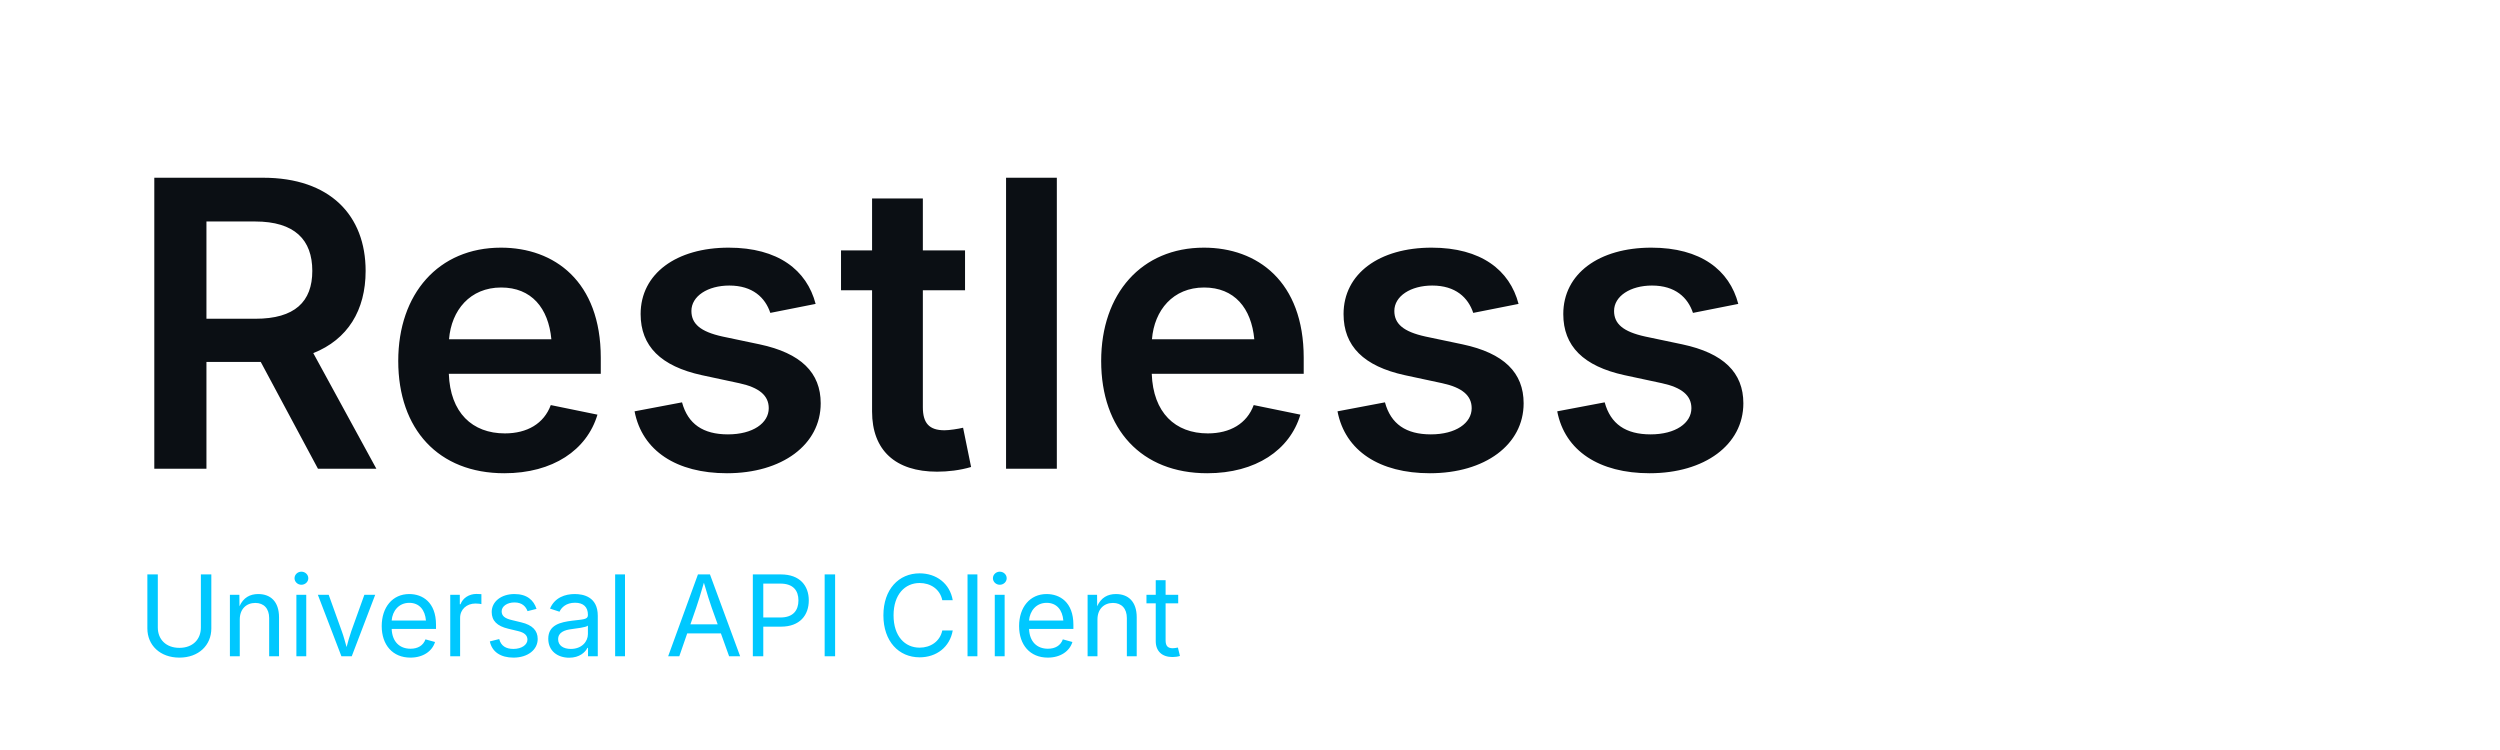
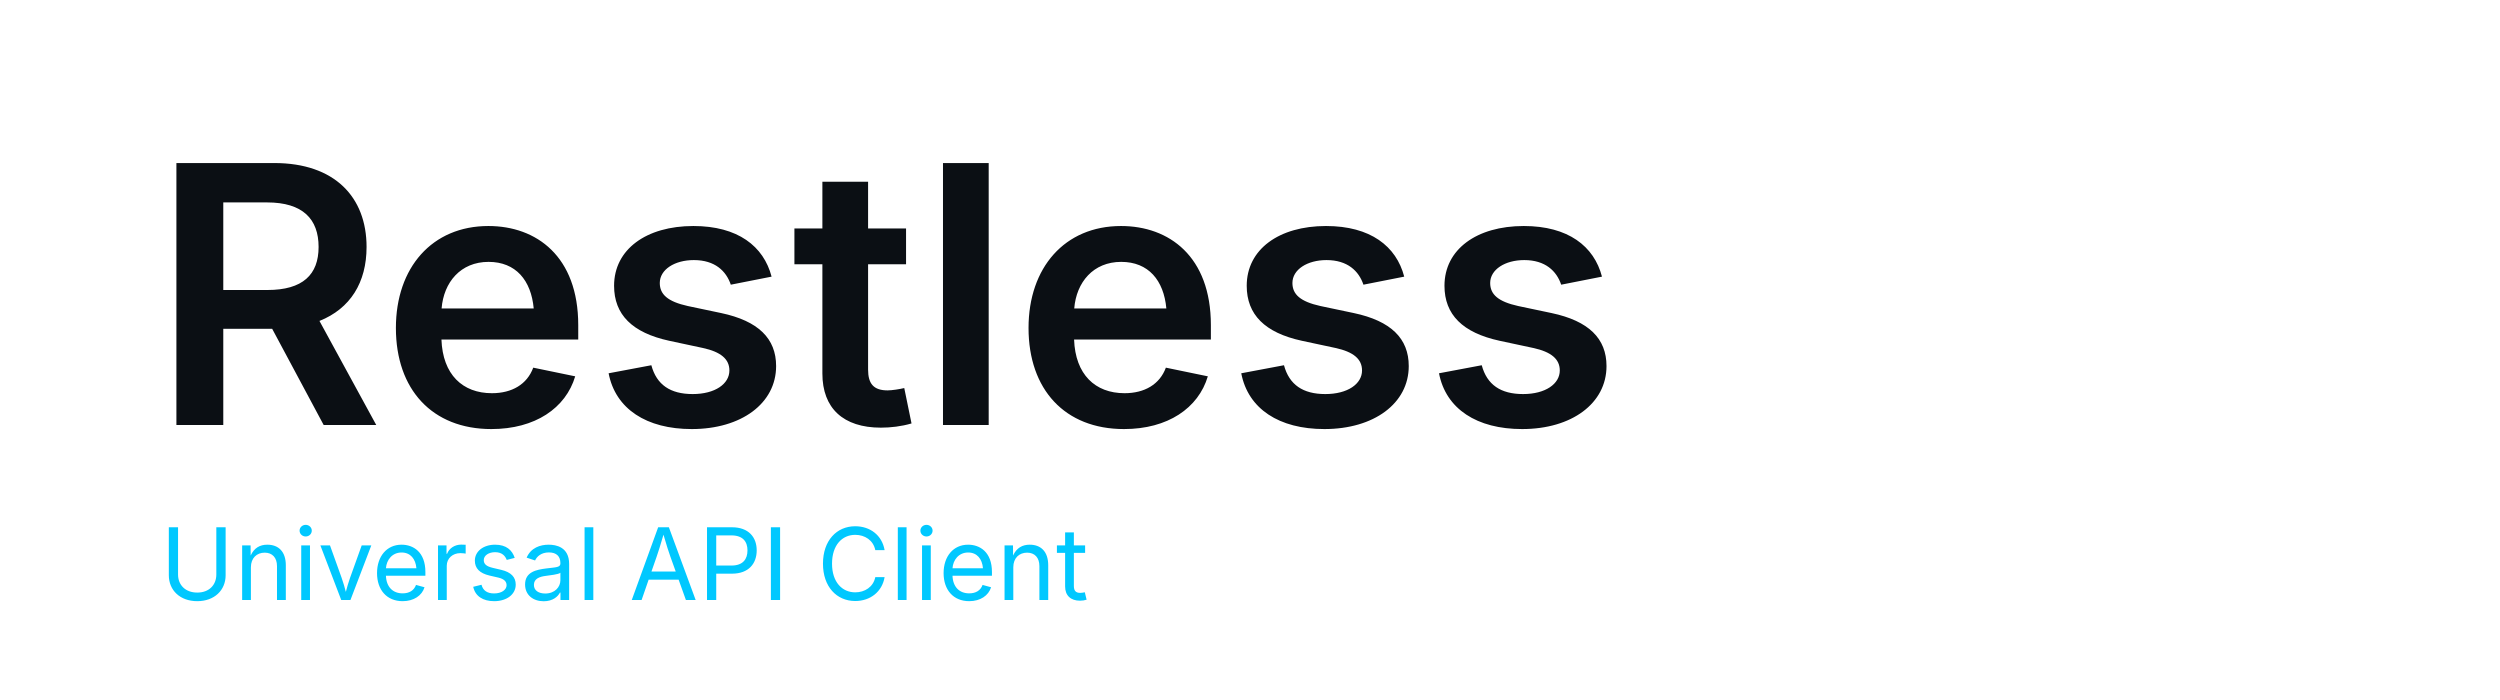
- <svg xmlns="http://www.w3.org/2000/svg" width="400" height="120">
+ <svg xmlns="http://www.w3.org/2000/svg" width="500" height="140">
  <rect width="100%" height="100%" fill="#FFFFFF" />
-   <text x="20" y="75" font-family="Inter, Arial, sans-serif" font-size="64" font-weight="600" fill="#0B0F14">Restless</text>
-   <text x="22" y="105" font-family="Inter, Arial, sans-serif" font-size="18" fill="#00C8FF">Universal API Client</text>
+   <text x="30" y="85" font-family="Inter, Arial, sans-serif" font-size="72" font-weight="600" fill="#0B0F14">Restless</text>
+   <text x="32" y="120" font-family="Inter, Arial, sans-serif" font-size="20" fill="#00C8FF">Universal API Client</text>
</svg>
